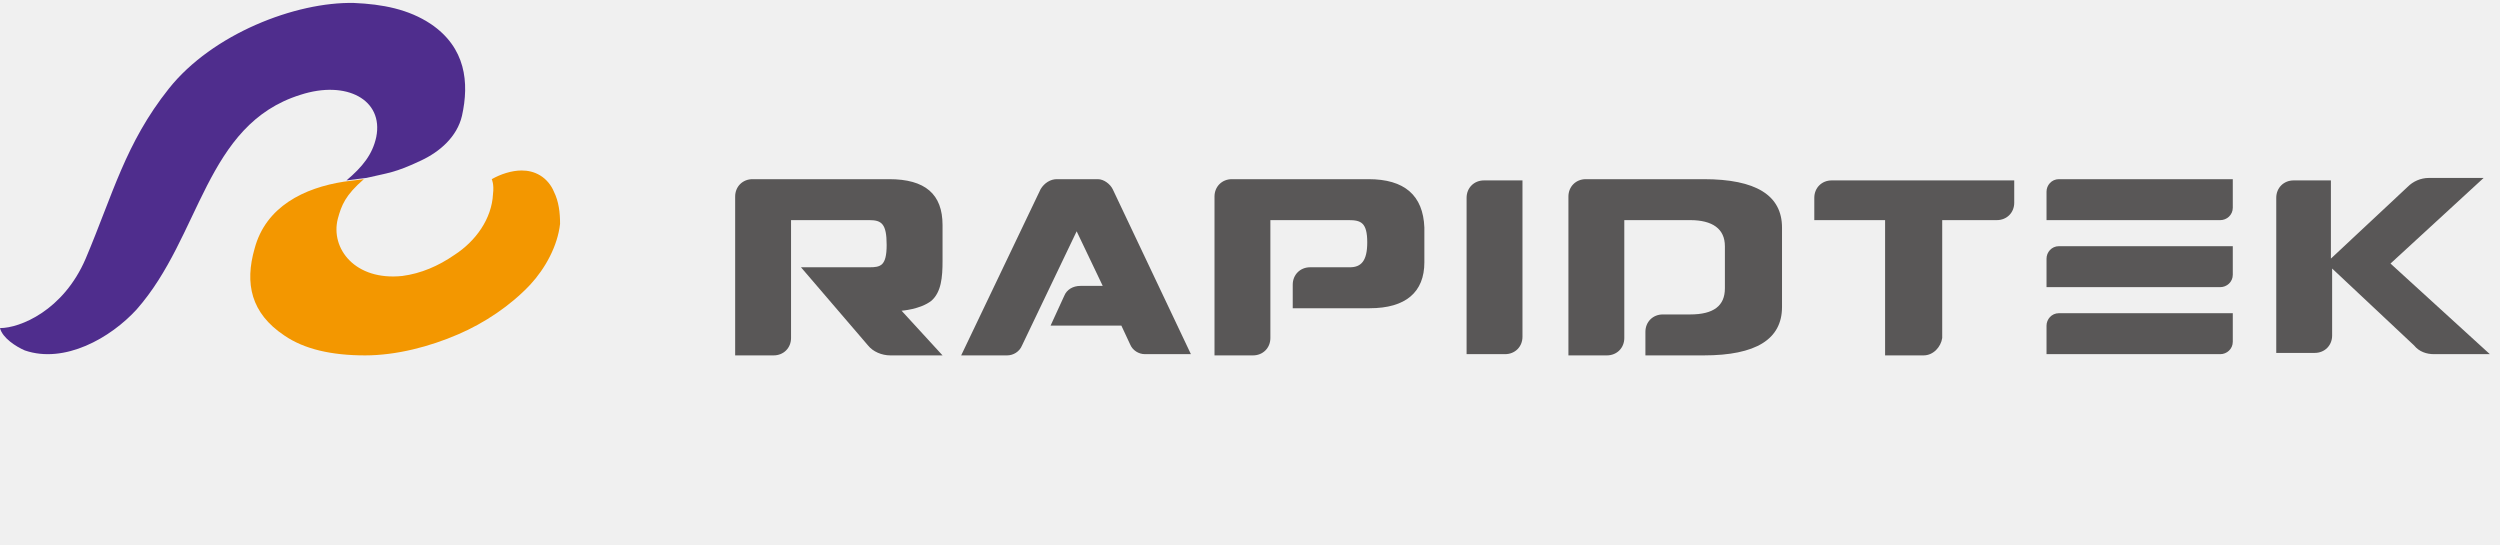
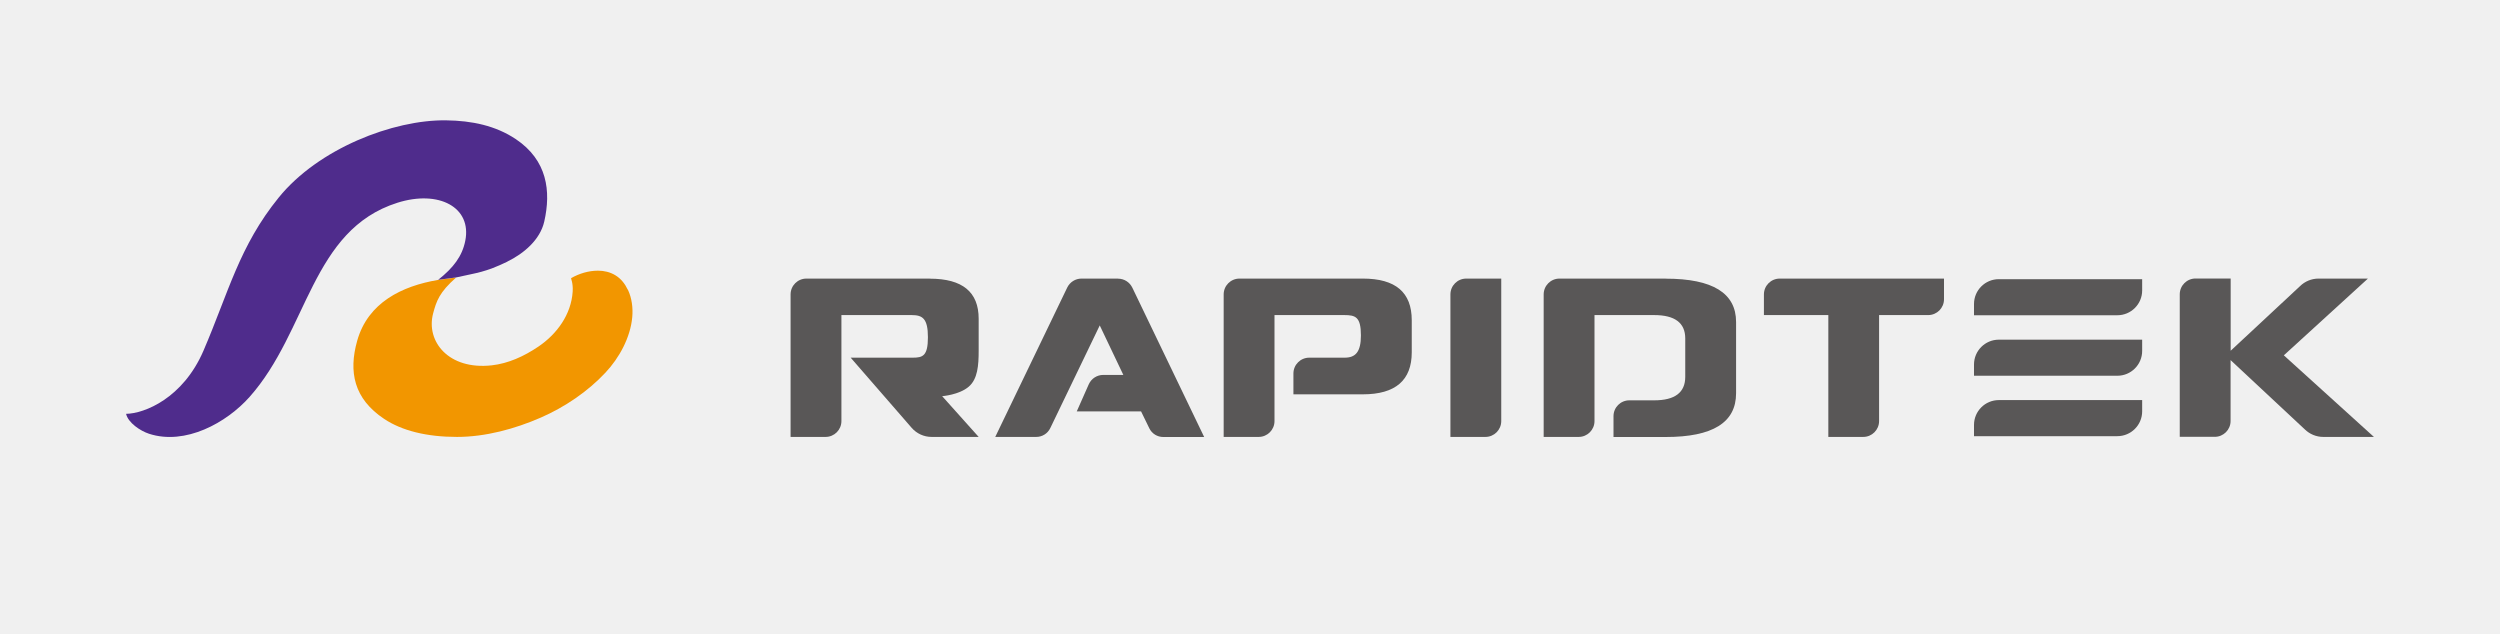
- <svg xmlns="http://www.w3.org/2000/svg" width="225" height="49" viewBox="0 0 225 49" fill="none">
-   <g clip-path="url(#clip0_214_40277)">
-     <path d="M137.023 16.125V30.31C137.023 31.204 136.352 31.874 135.458 31.874H131.993V17.801C131.993 16.907 132.664 16.237 133.558 16.237H137.023V16.125Z" fill="#595757" />
-     <path d="M173.122 31.985H169.658V19.811H163.287V17.801C163.287 16.907 163.958 16.237 164.852 16.237H181.281V18.247C181.281 19.141 180.61 19.811 179.716 19.811H174.799V30.422C174.687 31.204 174.016 31.985 173.122 31.985Z" fill="#595757" />
-     <path d="M209.781 16.125V23.273L216.71 16.796C217.157 16.349 217.828 16.014 218.61 16.014H223.528L215.145 23.72L224.086 31.874H219.057C218.386 31.874 217.716 31.65 217.269 31.092L209.892 24.167V30.198C209.892 31.092 209.222 31.762 208.328 31.762H204.863V17.801C204.863 16.907 205.534 16.237 206.428 16.237H209.781V16.125Z" fill="#595757" />
-     <path d="M199.834 25.842H184.187V23.273C184.187 22.715 184.634 22.157 185.304 22.157H200.951V24.725C200.951 25.395 200.392 25.842 199.834 25.842Z" fill="#595757" />
-     <path d="M199.834 19.811H184.187V17.242C184.187 16.684 184.634 16.125 185.304 16.125H200.951V18.694C200.951 19.364 200.392 19.811 199.834 19.811Z" fill="#595757" />
-     <path d="M199.834 31.874H184.187V29.305C184.187 28.747 184.634 28.188 185.304 28.188H200.951V30.757C200.951 31.427 200.392 31.874 199.834 31.874Z" fill="#595757" />
-     <path d="M153.34 16.125H142.722C141.828 16.125 141.158 16.796 141.158 17.689V31.985H144.622C145.516 31.985 146.187 31.315 146.187 30.422V19.811H152.111C154.122 19.811 155.24 20.593 155.24 22.157V25.954C155.24 27.518 154.234 28.3 152.111 28.3H149.652C148.758 28.3 148.087 28.97 148.087 29.863V31.985H153.34C158.034 31.985 160.381 30.534 160.381 27.63V20.481C160.381 17.578 158.034 16.125 153.34 16.125Z" fill="#595757" />
-     <path d="M123.164 16.125H110.87C109.976 16.125 109.305 16.796 109.305 17.689V31.985H112.77C113.664 31.985 114.334 31.315 114.334 30.422V19.811H121.376C122.493 19.811 123.052 20.035 123.052 21.822C123.052 23.497 122.493 24.055 121.487 24.055H117.911C117.017 24.055 116.346 24.726 116.346 25.619V27.741H123.276C126.517 27.741 128.193 26.289 128.193 23.609V20.481C128.081 17.578 126.405 16.125 123.164 16.125Z" fill="#595757" />
-     <path d="M80.023 16.125H67.729C66.835 16.125 66.164 16.796 66.164 17.689V31.985H69.629C70.523 31.985 71.194 31.315 71.194 30.422V19.811H78.235C79.352 19.811 79.799 20.146 79.799 22.045C79.799 23.944 79.241 24.055 78.235 24.055H72.088L78.123 31.092C78.57 31.65 79.352 31.985 80.135 31.985H84.829L81.141 27.965C81.141 27.965 82.817 27.853 83.823 27.071C84.717 26.289 84.829 24.949 84.829 23.497V20.258C84.829 17.466 83.264 16.125 80.023 16.125Z" fill="#595757" />
-     <path d="M98.799 16.125H95.111C94.552 16.125 93.993 16.461 93.658 17.019L86.505 31.985H90.641C91.199 31.985 91.758 31.65 91.982 31.092L96.899 20.817L99.246 25.731H97.235C96.564 25.731 96.005 26.066 95.782 26.624L94.552 29.305H100.923L101.705 30.98C101.929 31.539 102.487 31.874 103.046 31.874H107.182L100.14 17.019C99.917 16.572 99.358 16.125 98.799 16.125Z" fill="#595757" />
-     <path d="M49.847 17.242C49.623 16.684 49.176 16.125 48.617 15.79C48.059 15.455 47.5 15.344 46.941 15.344C46.047 15.344 45.041 15.678 44.258 16.125C44.258 16.125 44.482 16.572 44.37 17.466C44.258 19.699 42.806 21.71 40.906 22.938C39.453 23.944 37.888 24.614 36.212 24.837C31.965 25.284 29.729 22.38 30.4 19.699C30.735 18.471 31.07 17.577 32.747 16.125L30.959 16.349C27.382 16.907 23.918 18.582 22.912 22.38C22.017 25.507 22.576 28.188 25.594 30.198C27.382 31.427 29.841 31.985 32.859 31.985C35.653 31.985 38.67 31.203 41.241 30.087C43.588 29.081 45.935 27.518 47.723 25.619C49.064 24.167 50.182 22.157 50.406 20.146C50.406 19.141 50.294 18.136 49.847 17.242Z" fill="#F39700" />
-     <path d="M37.888 14.45C39.564 13.668 41.129 12.328 41.576 10.429C42.247 7.414 41.911 4.286 38.782 2.164C36.77 0.824 34.423 0.377 31.853 0.266C26.6 0.154 19.112 3.058 15.2 7.972C11.288 12.886 10.171 17.466 7.712 23.274C5.7 27.965 1.788 29.528 0 29.528C0.224 30.422 1.453 31.204 2.235 31.539C5.812 32.767 9.947 30.422 12.294 27.853C18.106 21.263 18.441 11.211 27.047 8.531C31.182 7.19 34.535 8.977 33.864 12.328C33.529 13.892 32.635 15.009 31.182 16.237L32.97 16.014C34.87 15.567 35.541 15.567 37.888 14.45Z" fill="#4F2D8D" />
+ <svg xmlns="http://www.w3.org/2000/svg" id="_圖層_1" data-name="圖層 1" viewBox="0 0 300 76">
+   <defs>
+     <style>
+       .cls-1 {
+         fill: #f29600;
+       }
+ 
+       .cls-2 {
+         fill: #4f2c8c;
+       }
+ 
+       .cls-3 {
+         fill: #595757;
+       }
+     </style>
+   </defs>
+   <g>
+     <path class="cls-3" d="M180.15,33.43v17.1c0,1.05-.85,1.9-1.9,1.9h-4.2v-17.1c0-1.05.85-1.9,1.9-1.9h4.2Z" />
+     <path class="cls-3" d="M223.6,52.43h-4.2v-14.62h-7.73v-2.48c0-1.05.85-1.9,1.9-1.9h19.71v2.48c0,1.05-.85,1.9-1.9,1.9h-5.89v12.72c0,1.05-.85,1.9-1.9,1.9Z" />
+     <path class="cls-3" d="M267.68,33.43v8.66l8.32-7.75c.59-.58,1.39-.91,2.22-.91h5.93l-10.09,9.21,10.81,9.79h-6.08c-.83,0-1.63-.33-2.22-.91l-8.9-8.31v7.31c0,1.05-.85,1.9-1.9,1.9h-4.2v-17.1c0-1.05.85-1.9,1.9-1.9h4.2Z" />
+     <path class="cls-3" d="M239.86,40.76h17.2v1.35c0,1.65-1.34,2.98-2.98,2.98h-17.2v-1.35c0-1.65,1.34-2.98,2.98-2.98Z" />
+     <path class="cls-3" d="M239.86,33.5h17.2v1.35c0,1.65-1.34,2.98-2.98,2.98h-17.2v-1.35c0-1.65,1.34-2.98,2.98-2.98Z" />
+     <path class="cls-3" d="M239.86,48.01h17.2v1.35c0,1.65-1.34,2.98-2.98,2.98h-17.2v-1.35c0-1.65,1.34-2.98,2.98-2.98Z" />
+     <path class="cls-3" d="M199.88,33.43h-12.74c-1.05,0-1.9.85-1.9,1.9v17.1h4.2c1.05,0,1.9-.85,1.9-1.9v-12.72h7.16c2.49,0,3.73.94,3.73,2.8v4.61c0,1.88-1.24,2.82-3.73,2.82h-2.98c-1.05,0-1.9.85-1.9,1.9v2.5h6.27c5.64,0,8.44-1.74,8.44-5.25v-8.55c0-3.46-2.8-5.2-8.44-5.2Z" />
+     <path class="cls-3" d="M163.55,33.43h-14.81c-1.05,0-1.9.85-1.9,1.9v17.1h4.2c1.05,0,1.9-.85,1.9-1.9v-12.72h8.38c1.33,0,1.99.21,1.99,2.44,0,1.97-.64,2.67-1.94,2.67h-4.26c-1.05,0-1.9.85-1.9,1.9v2.5h8.33c3.93,0,5.87-1.7,5.87-5.04v-3.85c0-3.35-1.94-5-5.87-5Z" />
+     <path class="cls-3" d="M111.58,33.43h-14.81c-1.05,0-1.9.85-1.9,1.9v17.1h4.2c1.05,0,1.9-.85,1.9-1.9v-12.72h8.44c1.3,0,1.94.42,1.94,2.66s-.61,2.45-1.82,2.45h-7.45l7.32,8.42c.6.69,1.47,1.09,2.39,1.09h5.65s-4.38-4.89-4.38-4.89c0,0,2.04-.15,3.19-1.14,1.07-.91,1.19-2.56,1.19-4.3v-3.85c0-3.21-1.94-4.81-5.87-4.81Z" />
+     <path class="cls-3" d="M134.18,33.43h-4.4c-.73,0-1.39.42-1.71,1.07l-8.64,17.93h4.93c.71,0,1.36-.41,1.67-1.05h0s5.94-12.33,5.94-12.33l2.83,5.94h-2.41c-.75,0-1.43.44-1.74,1.13l-1.44,3.25h7.72l.99,2.03c.31.64.96,1.04,1.67,1.04h4.91l-8.62-17.92c-.32-.66-.98-1.08-1.71-1.08Z" />
  </g>
-   <defs>
-     <clipPath id="clip0_214_40277">
-       <rect width="225" height="48" fill="white" transform="translate(0 0.265381)" />
-     </clipPath>
-   </defs>
+   <g>
+     <path class="cls-1" d="M75.33,34.76c-.33-.7-.81-1.32-1.49-1.73-.62-.38-1.35-.55-2.08-.55-1.12,0-2.26.34-3.23.9-.04.02.26.56.19,1.62-.18,2.74-1.88,5.08-4.11,6.59-1.75,1.18-3.62,2.03-5.6,2.25-5.2.58-7.91-2.89-7.04-6.21.39-1.48.75-2.56,2.77-4.33l-2.17.29c-4.32.73-8.42,2.71-9.71,7.31-1.04,3.71-.41,6.94,3.24,9.37,2.12,1.41,5.09,2.16,8.74,2.16,3.42,0,6.94-.96,10.06-2.32,2.86-1.25,5.62-3.11,7.76-5.4,1.66-1.77,2.99-4.21,3.21-6.65.1-1.07-.04-2.28-.52-3.29Z" />
+     <path class="cls-2" d="M60.88,31.39c1.97-.96,3.93-2.61,4.43-4.8.83-3.65.37-7.36-3.42-9.9-2.42-1.61-5.24-2.21-8.36-2.25-6.34-.09-15.33,3.4-20.08,9.26-4.75,5.85-6.03,11.41-9.04,18.4-2.45,5.68-7.07,7.53-9.28,7.56.24,1.07,1.71,2.05,2.75,2.39,4.34,1.42,9.3-1.3,12.07-4.42,7.04-7.93,7.39-20.02,17.74-23.3,4.97-1.57,8.96.54,8.14,4.58-.37,1.84-1.42,3.22-3.25,4.67l2.17-.29c2.5-.57,3.42-.58,6.15-1.9Z" />
+   </g>
</svg>
